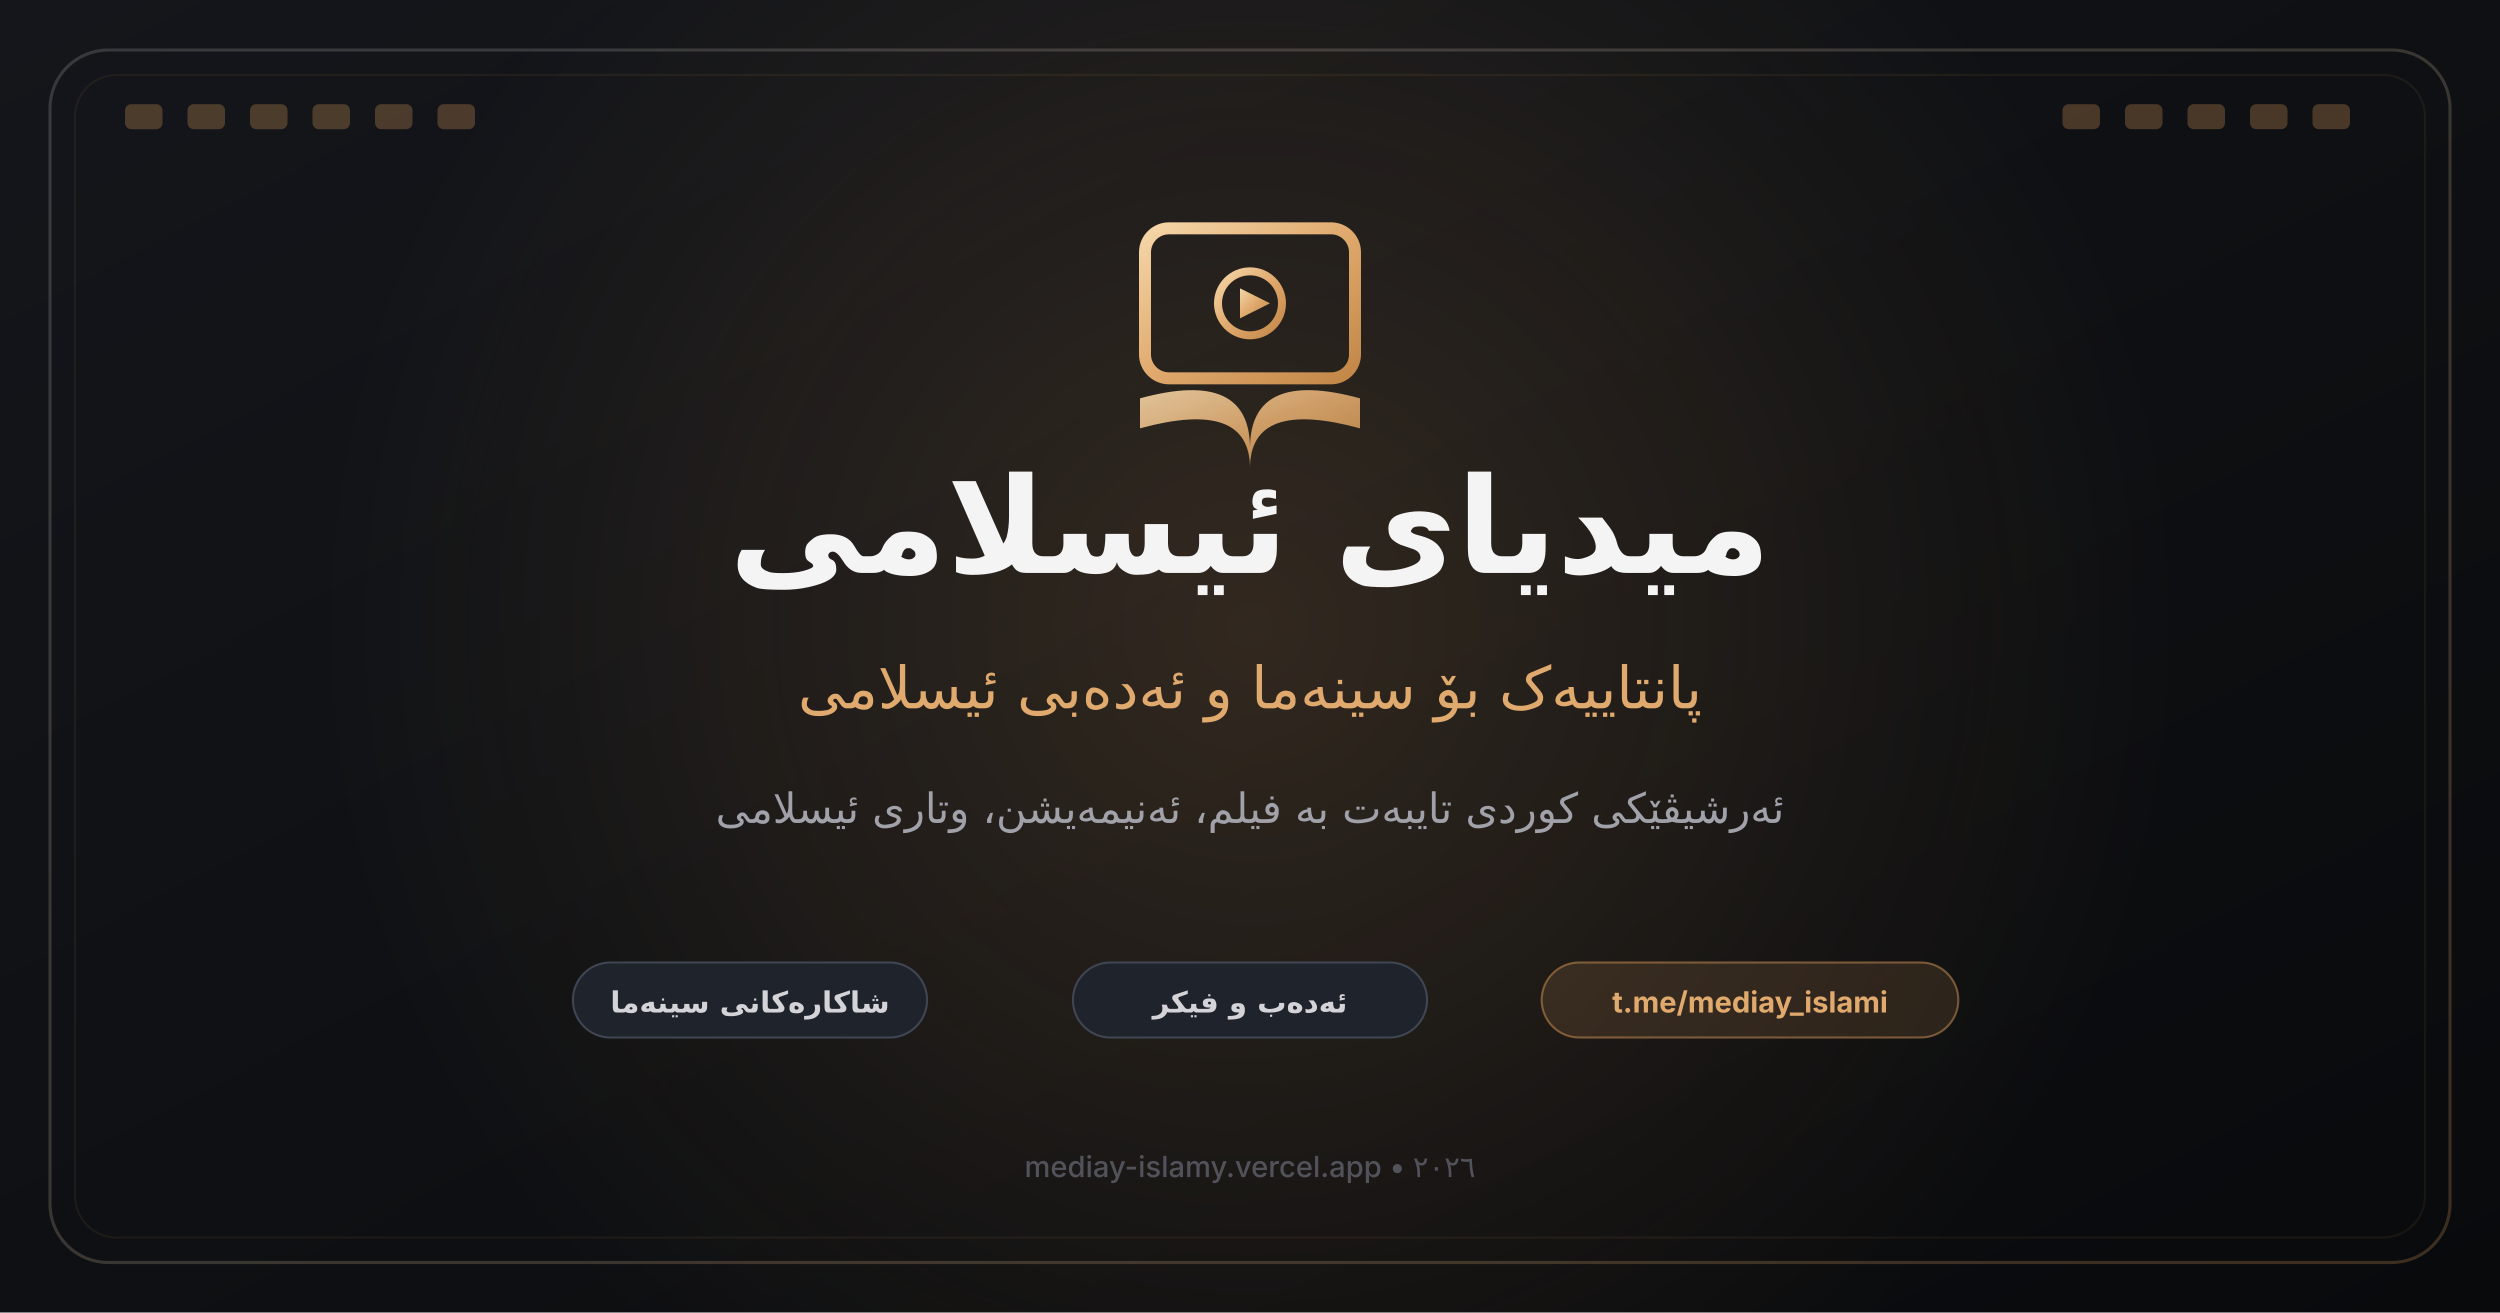
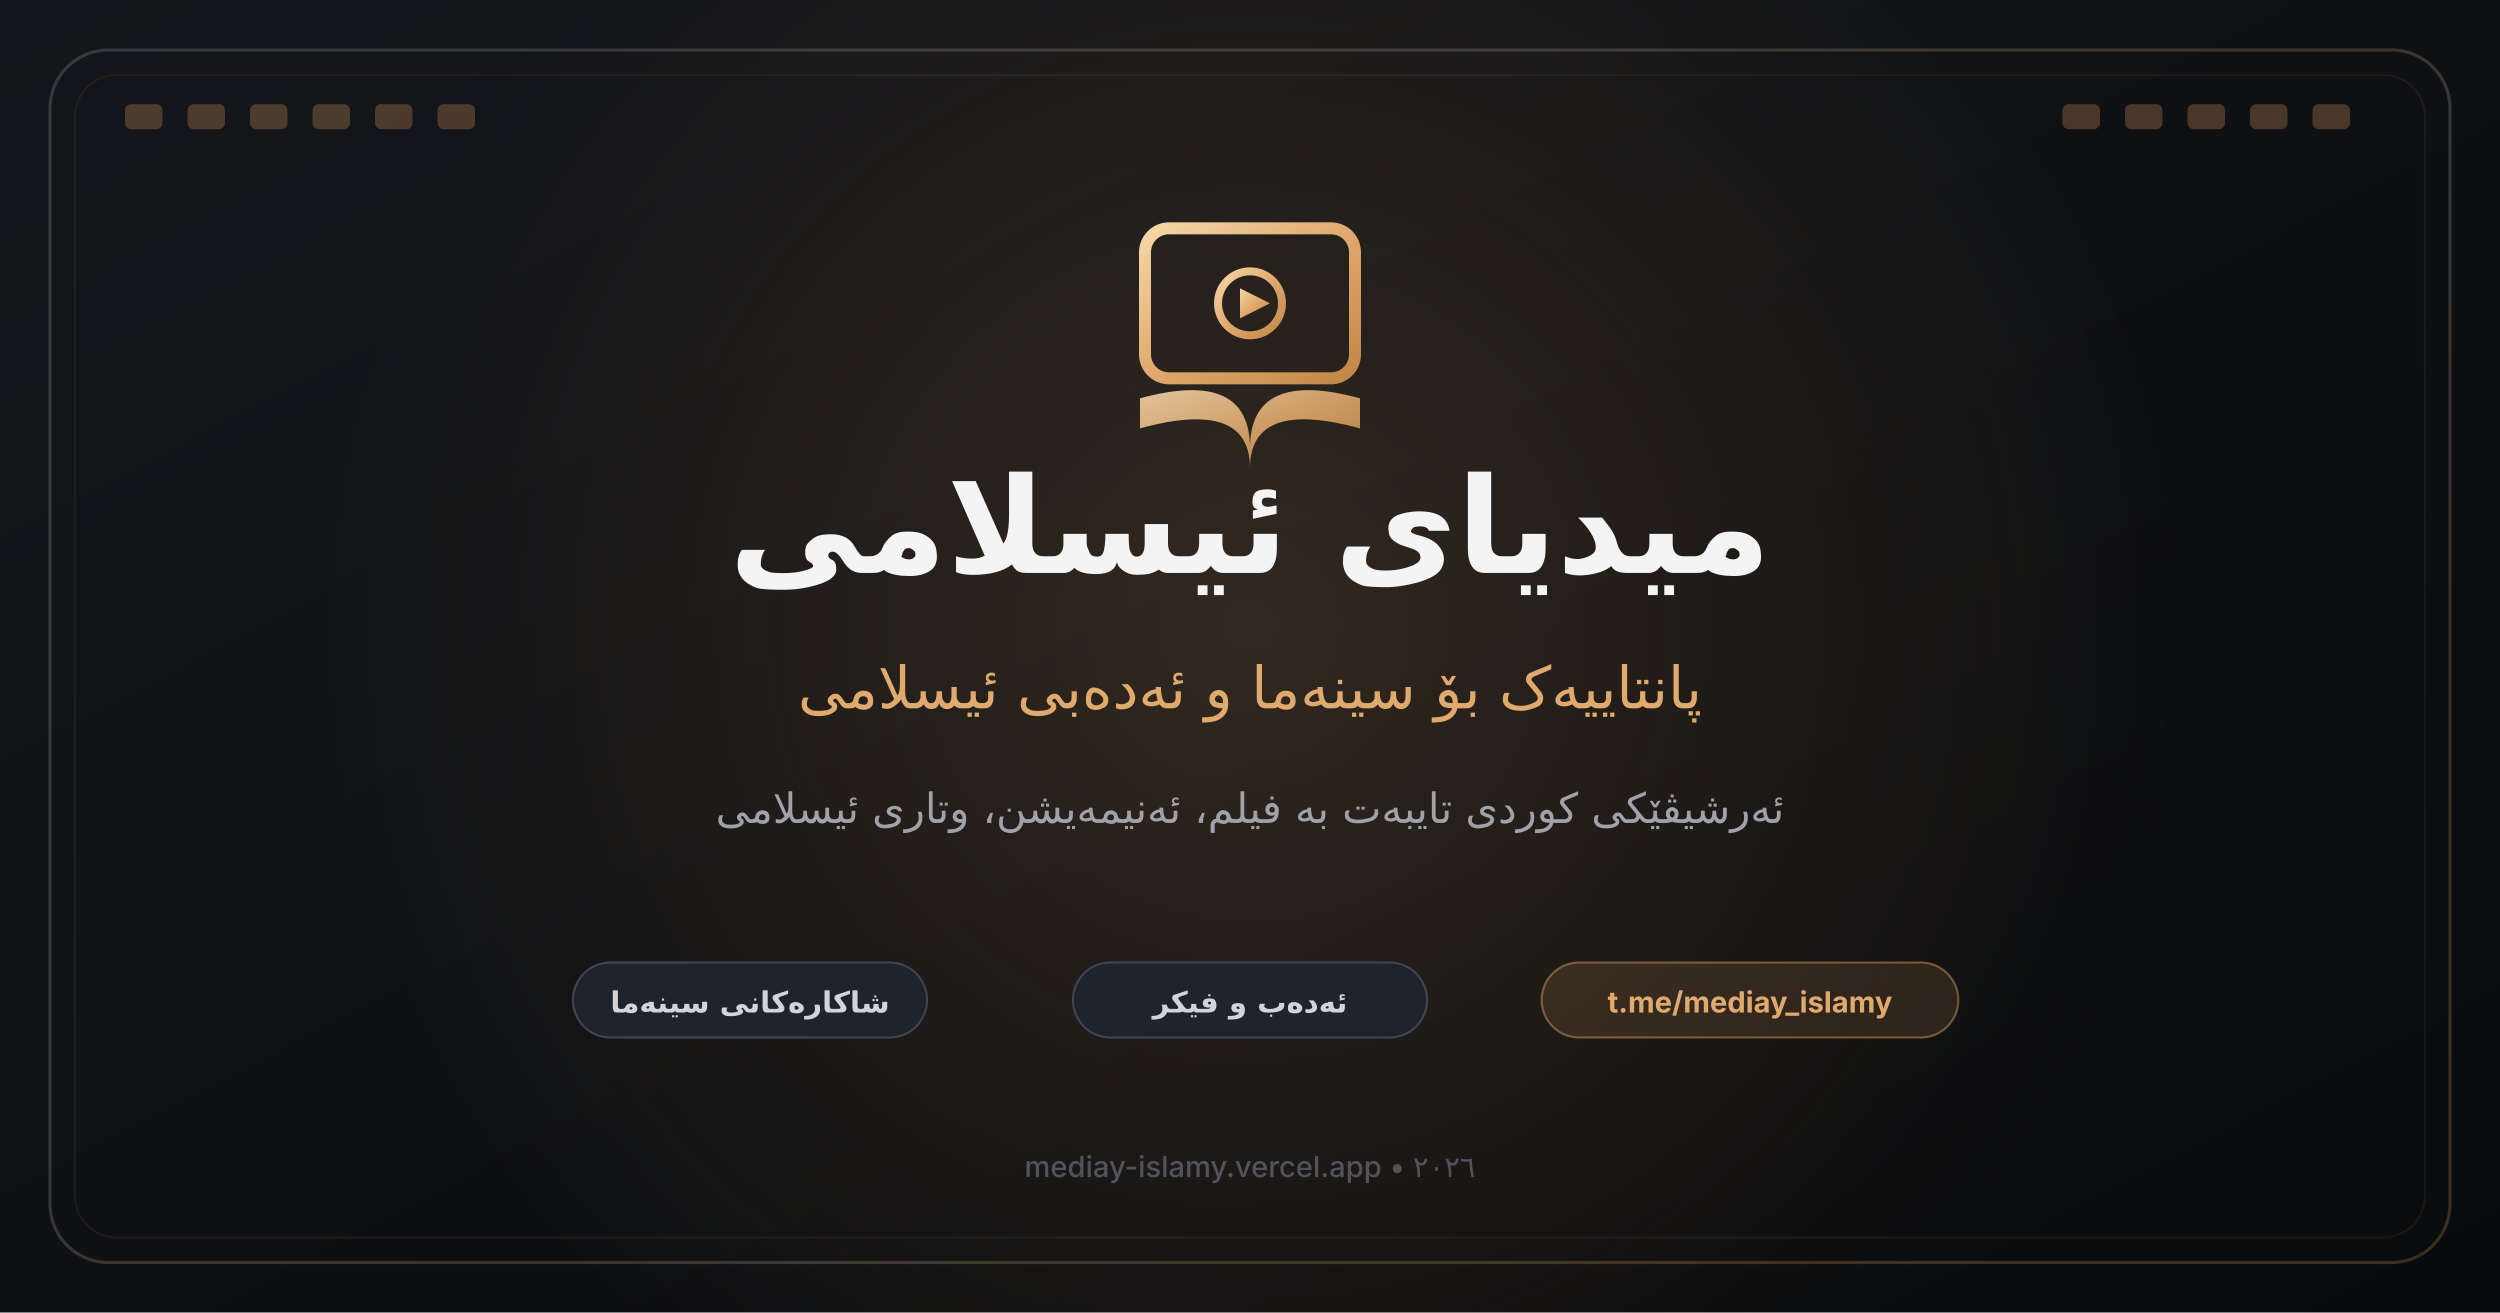
<svg xmlns="http://www.w3.org/2000/svg" viewBox="0 0 1200 630" width="1200" height="630">
  <defs>
    <linearGradient id="bg" x1="0%" y1="0%" x2="100%" y2="100%">
      <stop offset="0%" stop-color="#14161b" />
      <stop offset="50%" stop-color="#0e1013" />
      <stop offset="100%" stop-color="#090a0c" />
    </linearGradient>
    <radialGradient id="glow" cx="50%" cy="50%" r="50%">
      <stop offset="0%" stop-color="#d49757" stop-opacity="0.18" />
      <stop offset="100%" stop-color="#d49757" stop-opacity="0" />
    </radialGradient>
    <linearGradient id="gold" x1="0%" y1="0%" x2="100%" y2="100%">
      <stop offset="0%" stop-color="#f5d6a8" />
      <stop offset="50%" stop-color="#e0a96d" />
      <stop offset="100%" stop-color="#c28747" />
    </linearGradient>
    <linearGradient id="card-border" x1="0%" y1="0%" x2="100%" y2="100%">
      <stop offset="0%" stop-color="#ffffff" stop-opacity="0.15" />
      <stop offset="100%" stop-color="#d49757" stop-opacity="0.25" />
    </linearGradient>
  </defs>
  <rect width="1200" height="630" fill="url(#bg)" />
  <circle cx="600" cy="300" r="450" fill="url(#glow)" />
  <rect x="24" y="24" width="1152" height="582" rx="28" fill="none" stroke="url(#card-border)" stroke-width="1.5" />
  <rect x="36" y="36" width="1128" height="558" rx="20" fill="none" stroke="#d49757" stroke-opacity="0.08" stroke-width="1" />
  <g opacity="0.3" fill="#d49757">
    <rect x="60" y="50" width="18" height="12" rx="3" />
    <rect x="90" y="50" width="18" height="12" rx="3" />
    <rect x="120" y="50" width="18" height="12" rx="3" />
    <rect x="150" y="50" width="18" height="12" rx="3" />
    <rect x="180" y="50" width="18" height="12" rx="3" />
    <rect x="210" y="50" width="18" height="12" rx="3" />
    <rect x="990" y="50" width="18" height="12" rx="3" />
    <rect x="1020" y="50" width="18" height="12" rx="3" />
    <rect x="1050" y="50" width="18" height="12" rx="3" />
    <rect x="1080" y="50" width="18" height="12" rx="3" />
    <rect x="1110" y="50" width="18" height="12" rx="3" />
  </g>
  <g transform="translate(540, 100) scale(0.48)">
    <rect x="20" y="20" width="210" height="150" rx="24" fill="none" stroke="url(#gold)" stroke-width="12" />
    <circle cx="125" cy="95" r="32" fill="none" stroke="url(#gold)" stroke-width="8" />
    <polygon points="115,80 115,110 145,95" fill="url(#gold)" />
    <path d="M 15 190 Q 125 160 125 240 Q 125 160 235 190 L 235 220 Q 125 190 125 260 Q 125 190 15 220 Z" fill="url(#gold)" opacity="0.9" />
  </g>
  <text x="600" y="275" font-family="system-ui, -apple-system, sans-serif" font-size="64" font-weight="800" fill="#f4f4f5" text-anchor="middle" letter-spacing="0">
    میدیای ئیسلامی
  </text>
  <text x="600" y="340" font-family="system-ui, -apple-system, sans-serif" font-size="28" font-weight="500" fill="#e0a96d" text-anchor="middle">
    پانتاییەک بۆ سینەما و ئەدەبی ئیسلامی
  </text>
  <text x="600" y="395" font-family="system-ui, -apple-system, sans-serif" font-size="20" font-weight="400" fill="#a1a1aa" text-anchor="middle">
    ئەرشیڤێکی کوردی تایبەت بە فیلم، ئەنیمەیشن، وتاری ئیسلامی
  </text>
  <g transform="translate(600, 480)">
    <g transform="translate(-240, 0)">
      <rect x="-85" y="-18" width="170" height="36" rx="18" fill="#1f232b" stroke="#3f4553" stroke-width="1" />
      <text x="0" y="6" font-family="system-ui, -apple-system, sans-serif" font-size="14" font-weight="600" fill="#d4d4d8" text-anchor="middle">
        شاکارەکانی سینەما
      </text>
    </g>
    <g transform="translate(0, 0)">
      <rect x="-85" y="-18" width="170" height="36" rx="18" fill="#1f232b" stroke="#3f4553" stroke-width="1" />
      <text x="0" y="6" font-family="system-ui, -apple-system, sans-serif" font-size="14" font-weight="600" fill="#d4d4d8" text-anchor="middle">
        ئەدەب و فیکر
      </text>
    </g>
    <g transform="translate(240, 0)">
      <rect x="-100" y="-18" width="200" height="36" rx="18" fill="#d49757" fill-opacity="0.15" stroke="#d49757" stroke-width="1" stroke-opacity="0.5" />
      <text x="0" y="6" font-family="system-ui, -apple-system, sans-serif" font-size="14" font-weight="700" fill="#e0a96d" text-anchor="middle">
-         t.me/mediay_islami
+         t.me/mediay_islamy
      </text>
    </g>
  </g>
  <text x="600" y="565" font-family="system-ui, -apple-system, sans-serif" font-size="14" font-weight="500" fill="#52525b" text-anchor="middle">
    mediay-islamy.vercel.app • ٢٠٢٦
  </text>
</svg>
